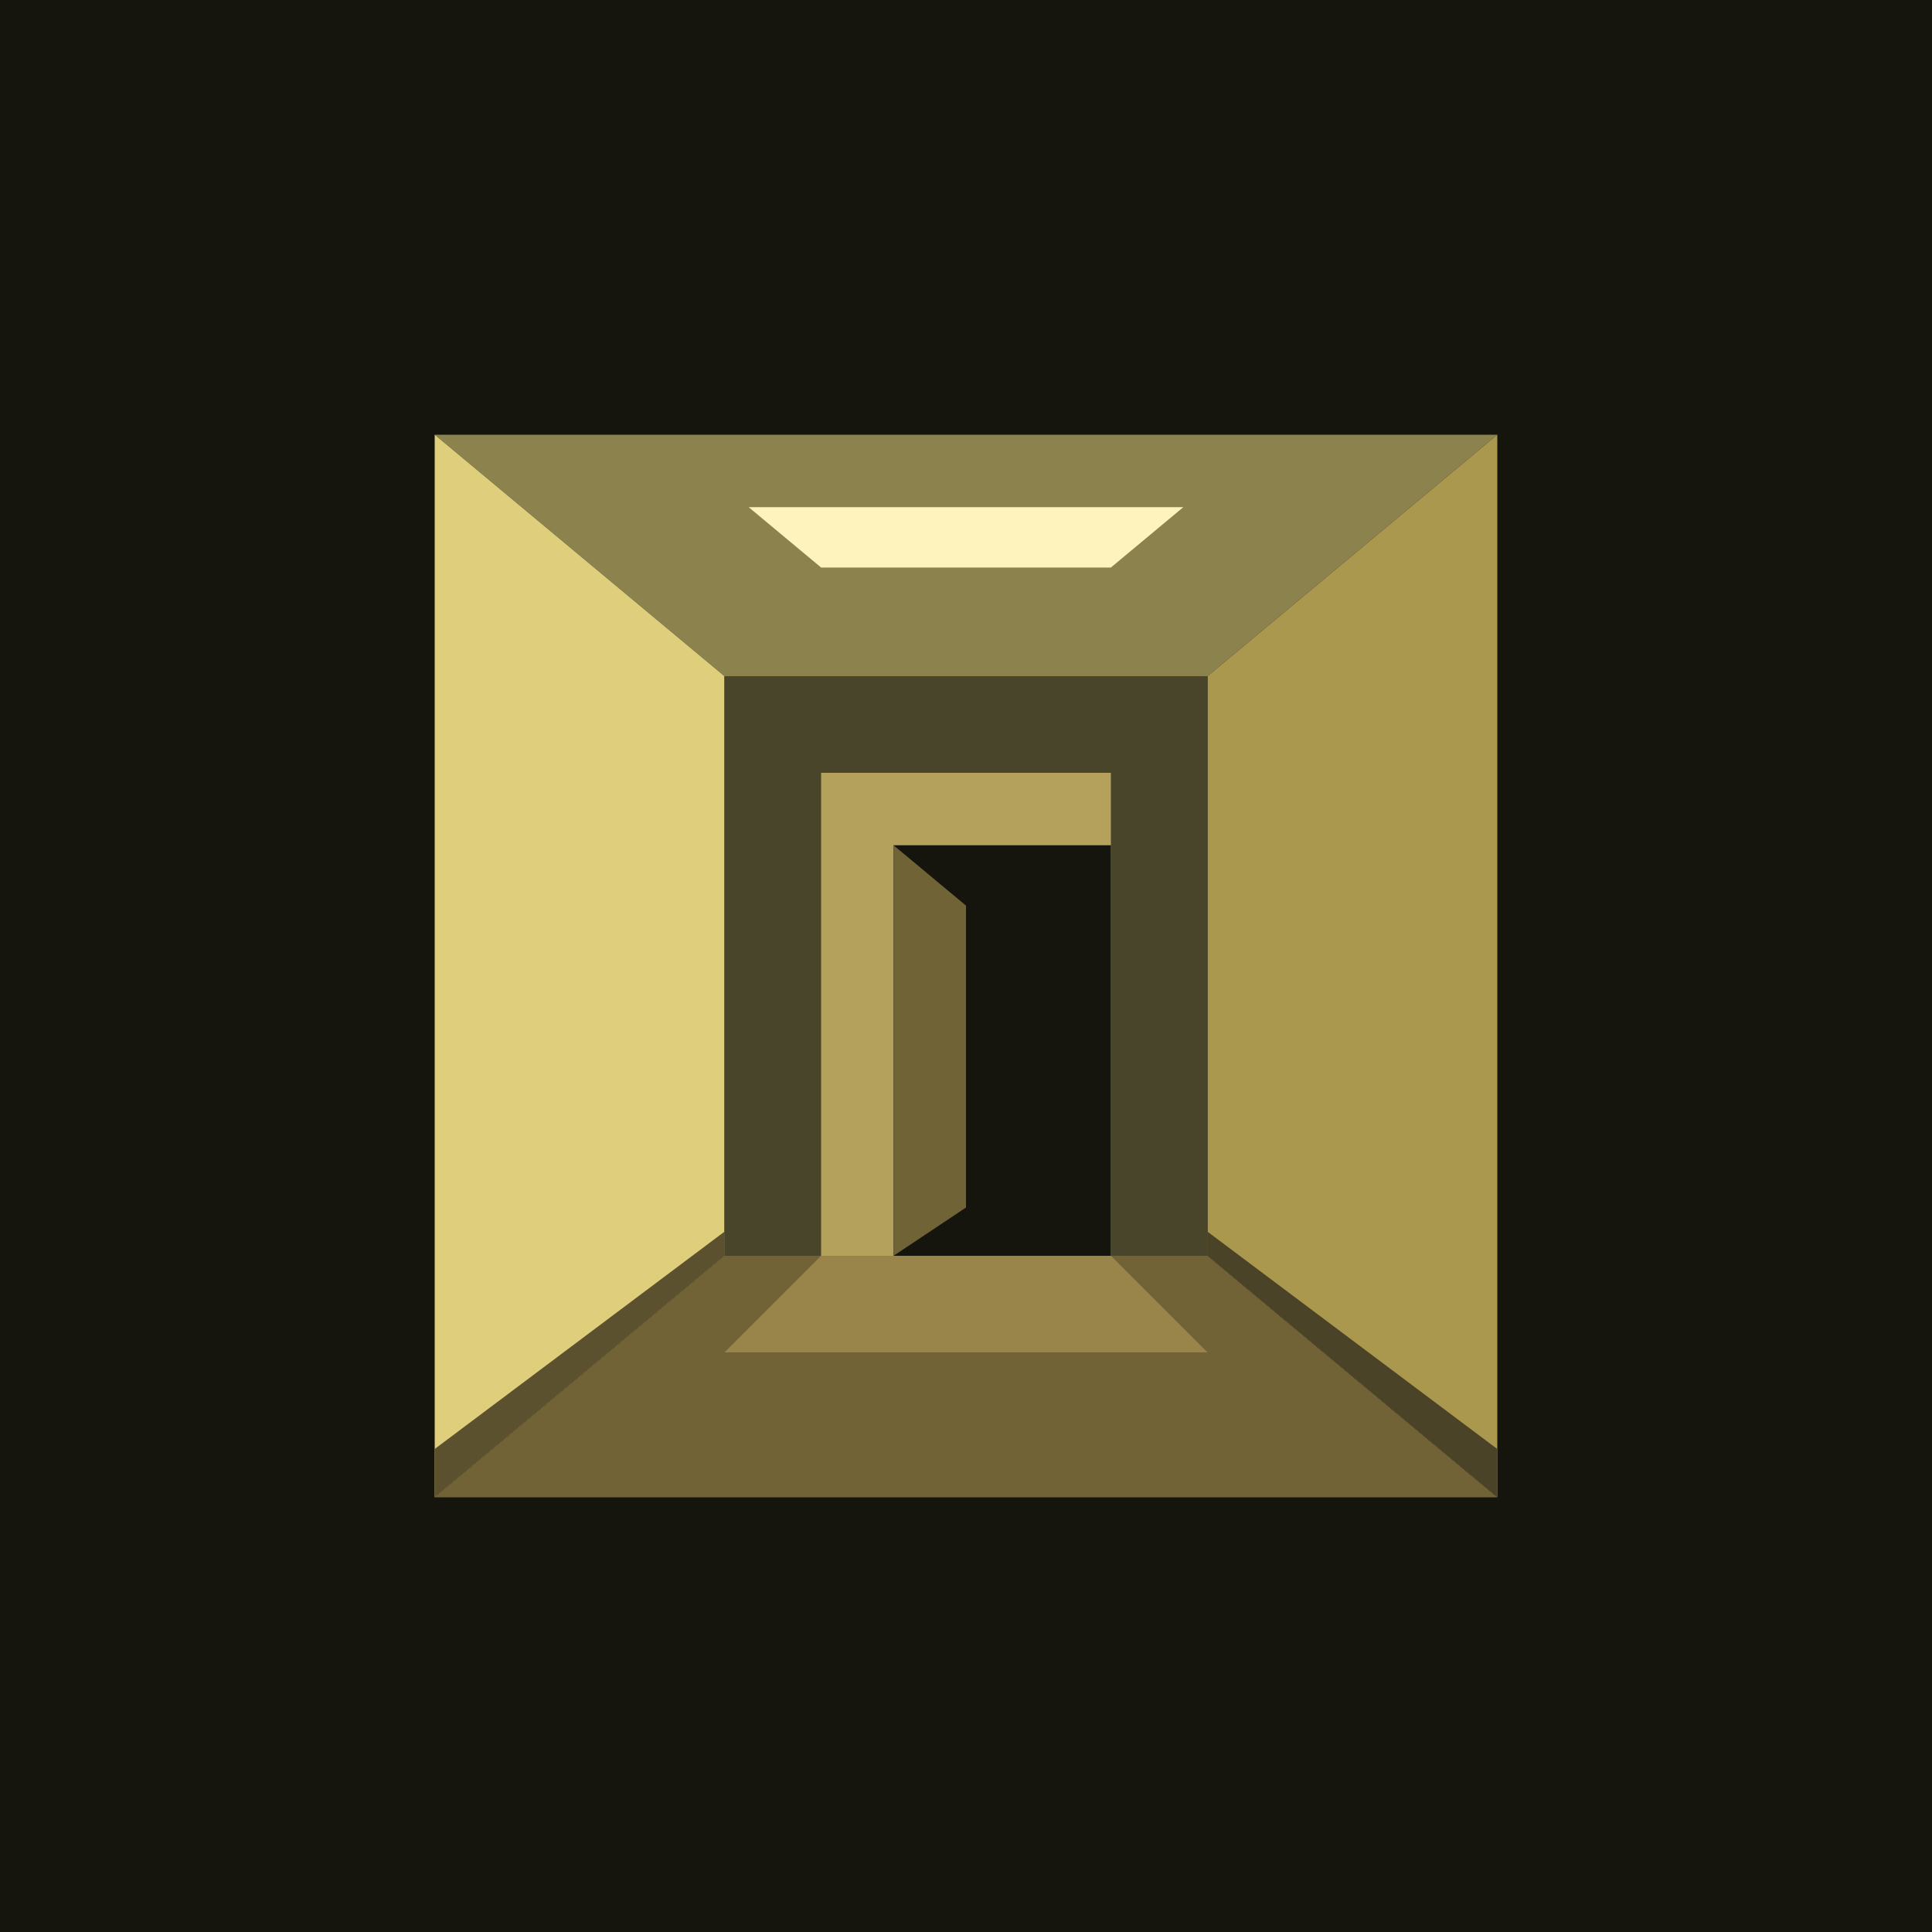
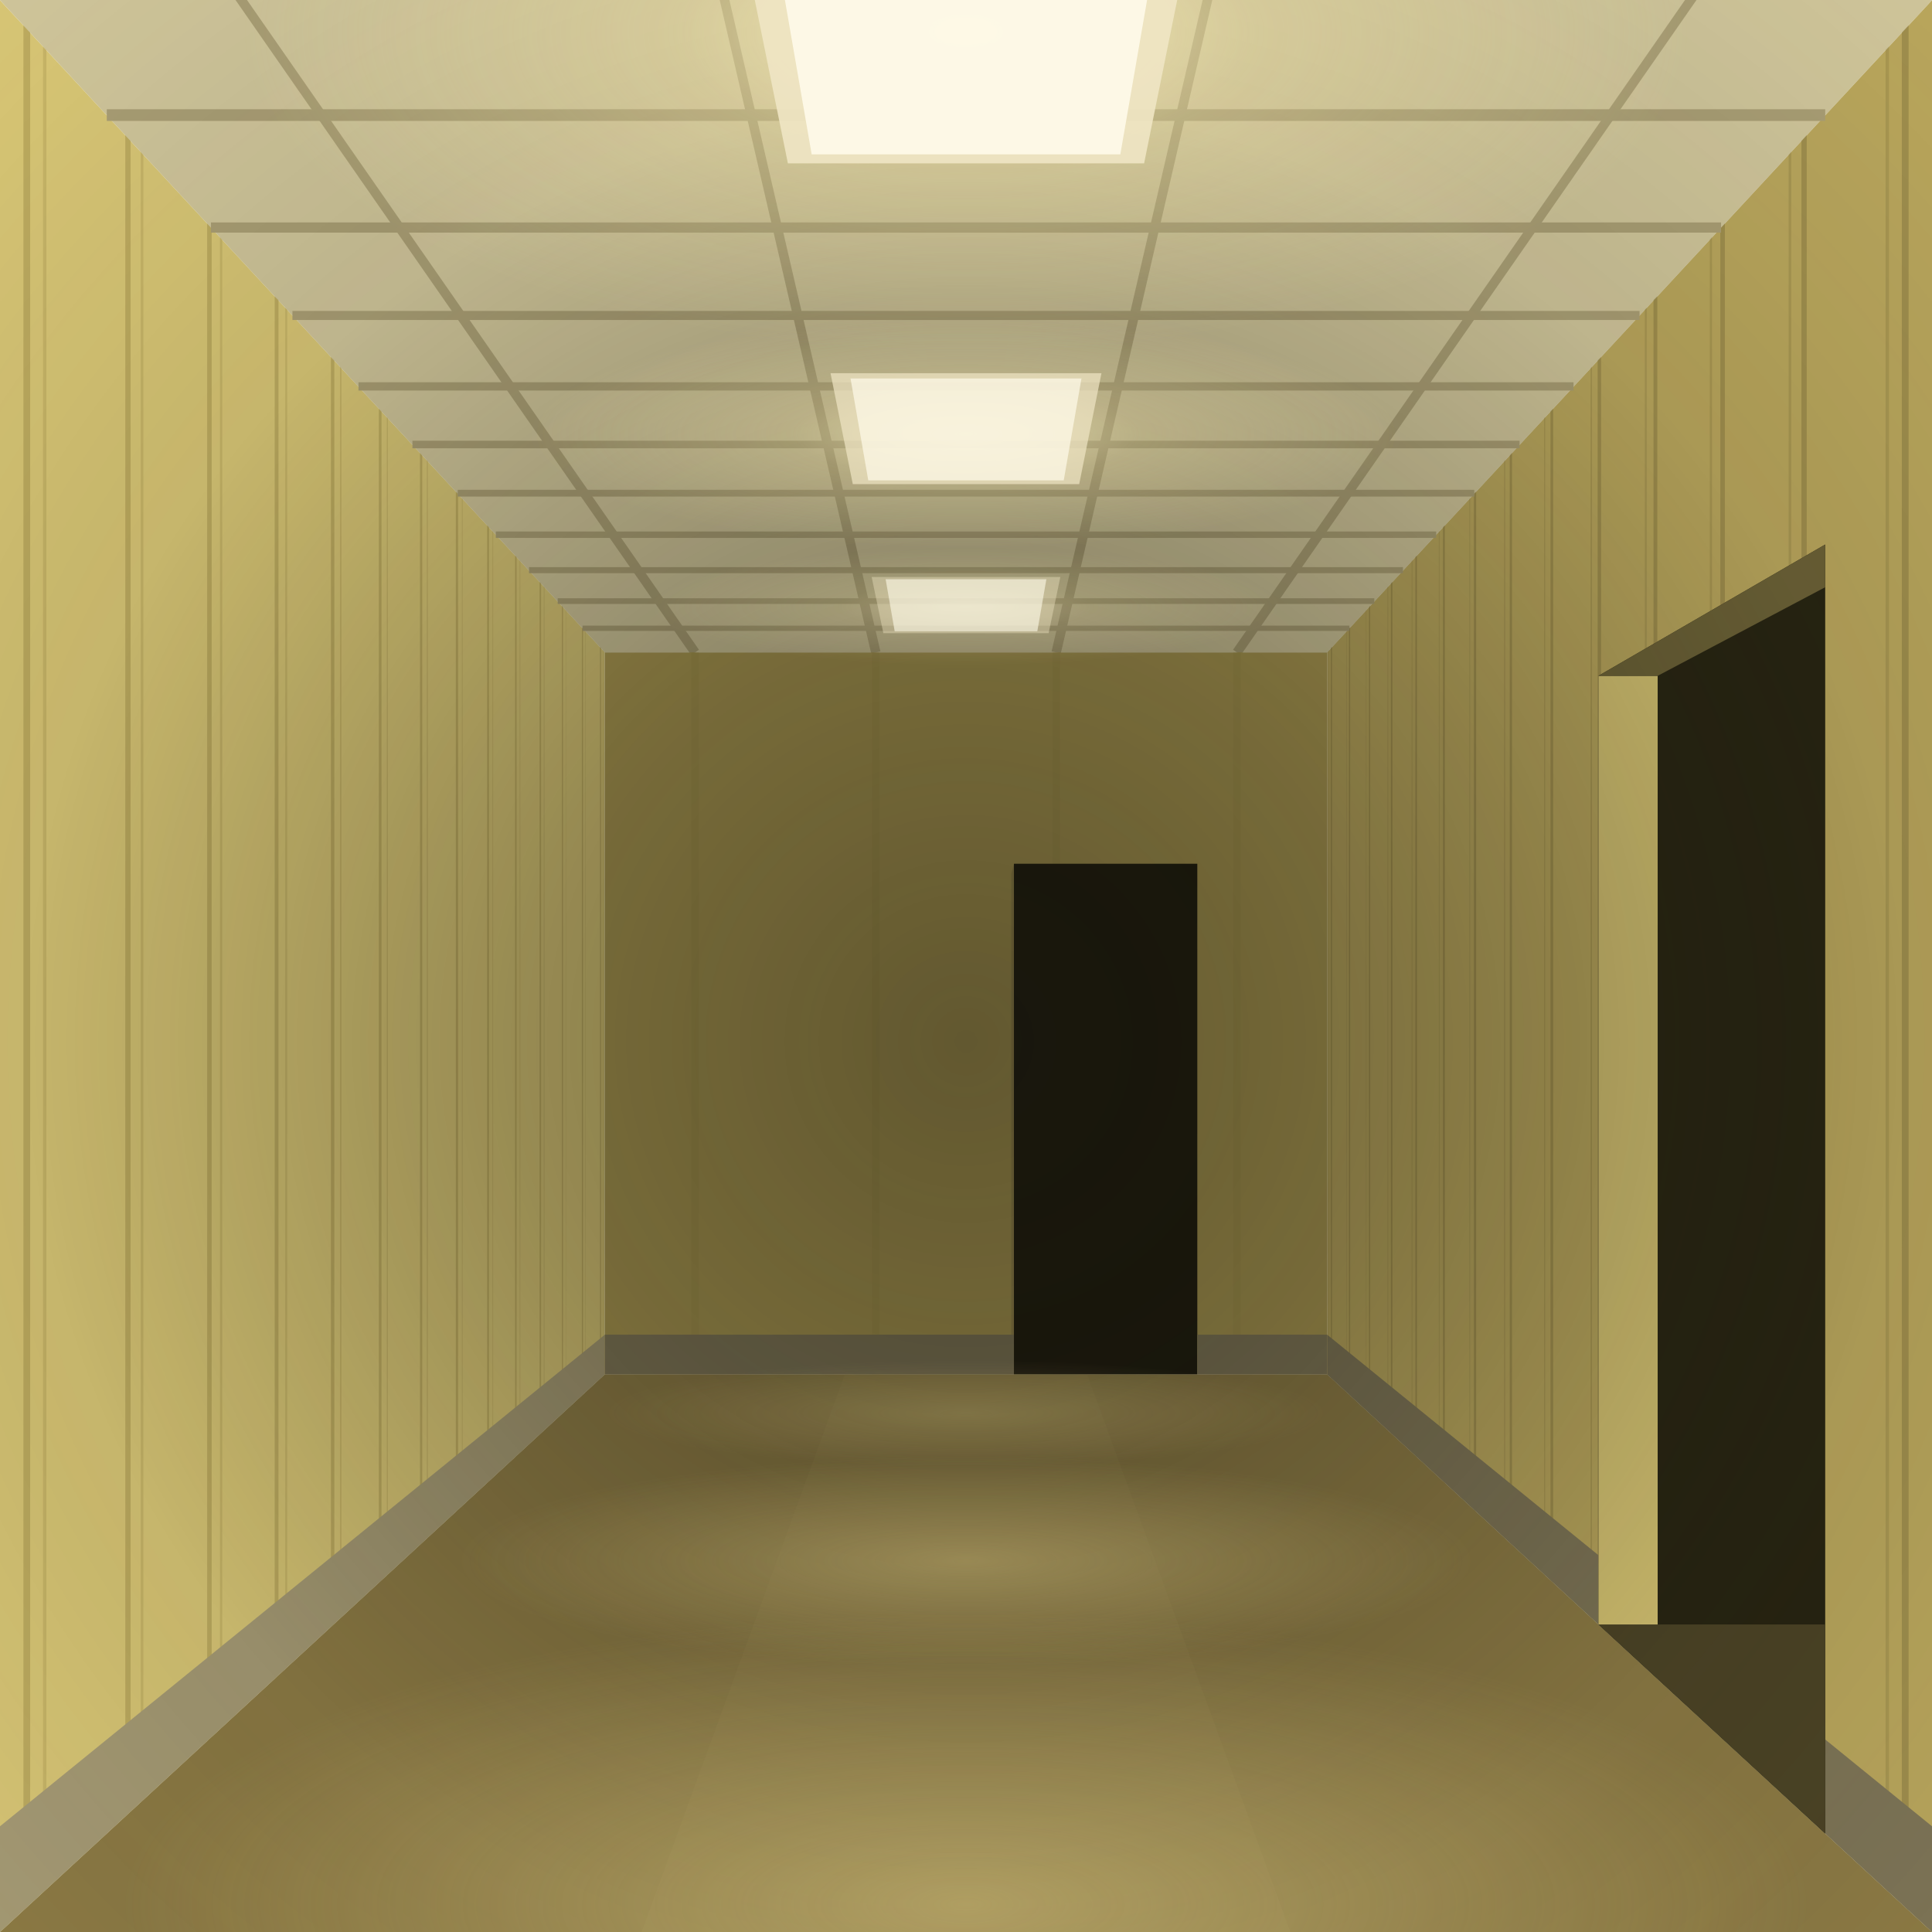
<svg xmlns="http://www.w3.org/2000/svg" viewBox="0 0 512 512" width="512" height="512">
-   <rect width="512" height="512" rx="0" fill="#15150e" />
-   <g id="corridor" transform="translate(256 256) scale(.8) translate(-256 -256)">
-     <path d="M80 80H432L336 160H176Z" fill="#8b824e" />
-     <path d="M80 80L176 160V352L80 432Z" fill="#dfce7b" />
-     <path d="M432 80L336 160V352L432 432Z" fill="#aa984e" />
-     <path d="M80 432L176 352H336L432 432Z" fill="#726336" />
-     <path d="M176 160H336V352H176Z" fill="#49452a" />
-     <path d="M208 192H304V352H208Z" fill="#b4a15b" />
-     <path d="M232 216H304V352H232Z" fill="#15150e" />
-     <path d="M232 216L256 236V336L232 352Z" fill="#706336" />
-     <path d="M208 352H304L336 384H176Z" fill="#99854a" />
-     <path d="M184 104H328L304 124H208Z" fill="#fff3bd" />
-     <path d="M80 416L176 344V352L80 432Z" fill="#5b512e" />
-     <path d="M432 416L336 344V352L432 432Z" fill="#4a4328" />
+   <defs>
+     <clipPath id="sideOpening">
+       <polygon points="483.7,144.3 423.6,179.1 423.6,430.5 483.7,485.9" />
+     </clipPath>
+     <radialGradient id="fog" cx="256" cy="276" r="382.8" gradientUnits="userSpaceOnUse">
+       <stop offset="0" stop-color="#1c1a10" stop-opacity=".5" />
+       <stop offset=".3" stop-color="#1c1a10" stop-opacity=".35" />
+       <stop offset=".65" stop-color="#1c1a10" stop-opacity=".1" />
+       <stop offset="1" stop-color="#1c1a10" stop-opacity="0" />
+     </radialGradient>
+     <radialGradient id="glow">
+       <stop stop-color="#fff6cc" stop-opacity=".9" />
+       <stop offset=".4" stop-color="#fff0b0" stop-opacity=".35" />
+       <stop offset="1" stop-color="#fff0b0" stop-opacity="0" />
+     </radialGradient>
+     <radialGradient id="pool">
+       <stop stop-color="#e8d58c" stop-opacity=".5" />
+       <stop offset="1" stop-color="#e8d58c" stop-opacity="0" />
+     </radialGradient>
+     <clipPath id="tile">
+       <rect width="512" height="512" rx="0" />
+     </clipPath>
+   </defs>
+   <g clip-path="url(#tile)">
+     <polygon points="-252.5,-272.2 764.5,-272.2 351.7,172.9 160.3,172.9" fill="#cfc59a" />
+     <polygon points="-252.5,-272.2 -252.5,744.8 160.3,364.2 160.3,172.9" fill="#d8c675" />
+     <polygon points="764.5,-272.2 764.5,744.8 351.7,364.2 351.7,172.9" fill="#b9a65c" />
+     <polygon points="-252.5,744.8 764.5,744.8 351.7,364.2 160.3,364.2" fill="#8c7a44" />
+     <polygon points="-228.6,-246.5 -221.9,-239.2 -221.9,716.5 -228.6,722.7" fill="#9c8a45" opacity="0.45" />
+     <polygon points="740.6,-246.5 733.9,-239.2 733.9,716.5 740.6,722.7" fill="#7f7039" opacity="0.45" />
+     <polygon points="-209.5,-225.8 -206.3,-222.4 -206.3,702.2 -209.5,705.1" fill="#9c8a45" opacity="0.28" />
+     <polygon points="721.5,-225.8 718.3,-222.4 718.3,702.2 721.5,705.1" fill="#7f7039" opacity="0.28" />
+     <polygon points="-136.4,-147 -132,-142.3 -132,633.7 -136.4,637.7" fill="#9c8a45" opacity="0.45" />
+     <polygon points="648.4,-147 644,-142.3 644,633.7 648.4,637.7" fill="#7f7039" opacity="0.45" />
+     <polygon points="-123.7,-133.4 -121.7,-131.2 -121.7,624.2 -123.7,626.1" fill="#9c8a45" opacity="0.28" />
+     <polygon points="635.7,-133.4 633.7,-131.2 633.7,624.2 635.7,626.1" fill="#7f7039" opacity="0.28" />
+     <polygon points="-73.7,-79.4 -70.5,-76 -70.5,577 -73.7,579.9" fill="#9c8a45" opacity="0.45" />
+     <polygon points="585.7,-79.4 582.5,-76 582.5,577 585.7,579.9" fill="#7f7039" opacity="0.45" />
+     <polygon points="-64.7,-69.7 -63.2,-68.1 -63.2,570.3 -64.7,571.6" fill="#9c8a45" opacity="0.28" />
+     <polygon points="576.7,-69.7 575.2,-68.1 575.2,570.3 576.7,571.6" fill="#7f7039" opacity="0.28" />
+     <polygon points="-28.2,-30.4 -25.9,-27.9 -25.9,535.9 -28.2,538" fill="#9c8a45" opacity="0.45" />
+     <polygon points="540.2,-30.4 537.9,-27.9 537.9,535.9 540.2,538" fill="#7f7039" opacity="0.45" />
+     <polygon points="-21.5,-23.2 -20.4,-22 -20.4,530.8 -21.5,531.9" fill="#9c8a45" opacity="0.28" />
+     <polygon points="533.5,-23.2 532.4,-22 532.4,530.8 533.5,531.9" fill="#7f7039" opacity="0.28" />
+     <polygon points="6.2,6.7 8,8.6 8,504.6 6.2,506.3" fill="#9c8a45" opacity="0.45" />
+     <polygon points="505.8,6.7 504,8.6 504,504.6 505.8,506.3" fill="#7f7039" opacity="0.45" />
+     <polygon points="11.4,12.3 12.3,13.2 12.3,500.7 11.4,501.5" fill="#9c8a45" opacity="0.28" />
+     <polygon points="500.6,12.3 499.7,13.2 499.7,500.7 500.6,501.5" fill="#7f7039" opacity="0.28" />
+     <polygon points="33.2,35.8 34.6,37.3 34.6,480.1 33.2,481.4" fill="#9c8a45" opacity="0.45" />
+     <polygon points="478.8,35.8 477.4,37.3 477.4,480.1 478.8,481.4" fill="#7f7039" opacity="0.45" />
+     <polygon points="37.3,40.2 38,41 38,477 37.3,477.6" fill="#9c8a45" opacity="0.28" />
+     <polygon points="474.7,40.2 474,41 474,477 474.7,477.6" fill="#7f7039" opacity="0.28" />
+     <polygon points="54.9,59.2 56.1,60.5 56.1,460.3 54.9,461.4" fill="#9c8a45" opacity="0.45" />
+     <polygon points="457.1,59.2 455.9,60.5 455.9,460.3 457.1,461.4" fill="#7f7039" opacity="0.45" />
+     <polygon points="58.3,62.8 58.9,63.5 58.9,457.7 58.3,458.3" fill="#9c8a45" opacity="0.28" />
+     <polygon points="453.7,62.8 453.1,63.5 453.1,457.7 453.7,458.3" fill="#7f7039" opacity="0.28" />
+     <polygon points="72.8,78.5 73.8,79.5 73.8,444 72.8,444.9" fill="#9c8a45" opacity="0.45" />
+     <polygon points="439.2,78.5 438.2,79.5 438.2,444 439.2,444.9" fill="#7f7039" opacity="0.45" />
+     <polygon points="75.6,81.5 76.1,82 76.1,441.9 75.6,442.3" fill="#9c8a45" opacity="0.28" />
+     <polygon points="436.4,81.5 435.9,82 435.9,441.9 436.4,442.3" fill="#7f7039" opacity="0.28" />
+     <polygon points="87.7,94.6 88.6,95.5 88.6,430.4 87.7,431.1" fill="#9c8a45" opacity="0.45" />
+     <polygon points="424.3,94.6 423.4,95.5 423.4,430.4 424.3,431.1" fill="#7f7039" opacity="0.45" />
+     <polygon points="90.1,97.1 90.5,97.6 90.5,428.6 90.1,428.9" fill="#9c8a45" opacity="0.28" />
+     <polygon points="421.9,97.1 421.5,97.6 421.5,428.6 421.9,428.9" fill="#7f7039" opacity="0.28" />
+     <polygon points="100.4,108.3 101.1,109 101.1,418.8 100.4,419.4" fill="#9c8a45" opacity="0.45" />
+     <polygon points="411.6,108.3 410.9,109 410.9,418.8 411.6,419.4" fill="#7f7039" opacity="0.45" />
+     <polygon points="102.5,110.5 102.8,110.8 102.8,417.2 102.5,417.6" fill="#9c8a45" opacity="0.28" />
+     <polygon points="409.5,110.5 409.2,110.8 409.2,417.2 409.5,417.6" fill="#7f7039" opacity="0.28" />
+     <polygon points="111.3,120 111.9,120.7 111.9,408.8 111.3,409.4" fill="#9c8a45" opacity="0.45" />
+     <polygon points="400.7,120 400.1,120.7 400.1,408.8 400.7,409.4" fill="#7f7039" opacity="0.45" />
+     <polygon points="113.1,121.9 113.4,122.2 113.4,407.5 113.1,407.7" fill="#9c8a45" opacity="0.28" />
+     <polygon points="398.9,121.9 398.6,122.2 398.6,407.5 398.9,407.7" fill="#7f7039" opacity="0.28" />
+     <polygon points="120.8,130.3 121.4,130.8 121.4,400.1 120.8,400.6" fill="#9c8a45" opacity="0.45" />
+     <polygon points="391.2,130.3 390.6,130.8 390.6,400.1 391.2,400.6" fill="#7f7039" opacity="0.45" />
+     <polygon points="122.4,131.9 122.6,132.2 122.6,399 122.4,399.2" fill="#9c8a45" opacity="0.28" />
+     <polygon points="389.6,131.9 389.4,132.2 389.4,399 389.6,399.2" fill="#7f7039" opacity="0.28" />
+     <polygon points="129.1,139.2 129.6,139.7 129.6,392.5 129.1,393" fill="#9c8a45" opacity="0.45" />
+     <polygon points="382.9,139.2 382.4,139.7 382.4,392.5 382.9,393" fill="#7f7039" opacity="0.45" />
+     <polygon points="130.5,140.7 130.7,140.9 130.7,391.5 130.5,391.7" fill="#9c8a45" opacity="0.28" />
+     <polygon points="381.5,140.7 381.3,140.9 381.3,391.5 381.5,391.7" fill="#7f7039" opacity="0.28" />
+     <polygon points="136.5,147.2 136.9,147.6 136.9,385.8 136.5,386.2" fill="#9c8a45" opacity="0.45" />
+     <polygon points="375.5,147.2 375.1,147.6 375.1,385.8 375.5,386.2" fill="#7f7039" opacity="0.45" />
+     <polygon points="137.7,148.4 137.9,148.7 137.9,384.9 137.7,385.1" fill="#9c8a45" opacity="0.28" />
+     <polygon points="374.3,148.4 374.1,148.7 374.1,384.9 374.3,385.1" fill="#7f7039" opacity="0.28" />
+     <polygon points="143,154.2 143.4,154.6 143.4,379.8 143,380.1" fill="#9c8a45" opacity="0.45" />
+     <polygon points="369,154.2 368.6,154.6 368.6,379.8 369,380.1" fill="#7f7039" opacity="0.45" />
+     <polygon points="144.1,155.4 144.3,155.6 144.3,379 144.1,379.1" fill="#9c8a45" opacity="0.28" />
+     <polygon points="367.9,155.4 367.7,155.6 367.7,379 367.9,379.1" fill="#7f7039" opacity="0.28" />
+     <polygon points="148.9,160.5 149.2,160.9 149.2,374.4 148.9,374.7" fill="#9c8a45" opacity="0.45" />
+     <polygon points="363.1,160.5 362.8,160.9 362.8,374.4 363.1,374.7" fill="#7f7039" opacity="0.45" />
+     <polygon points="149.9,161.6 150,161.8 150,373.7 149.9,373.8" fill="#9c8a45" opacity="0.28" />
+     <polygon points="362.1,161.6 362,161.8 362,373.7 362.1,373.8" fill="#7f7039" opacity="0.28" />
+     <polygon points="154.2,166.2 154.5,166.6 154.5,369.6 154.2,369.9" fill="#9c8a45" opacity="0.45" />
+     <polygon points="357.8,166.2 357.5,166.6 357.5,369.6 357.8,369.9" fill="#7f7039" opacity="0.45" />
+     <polygon points="155.1,167.2 155.2,167.3 155.2,368.9 155.1,369.1" fill="#9c8a45" opacity="0.28" />
+     <polygon points="356.9,167.2 356.8,167.3 356.8,368.9 356.9,369.1" fill="#7f7039" opacity="0.28" />
+     <polygon points="159,171.4 159.3,171.7 159.3,365.2 159,365.4" fill="#9c8a45" opacity="0.45" />
+     <polygon points="353,171.4 352.7,171.7 352.7,365.2 353,365.4" fill="#7f7039" opacity="0.45" />
+     <polygon points="159.8,172.3 159.9,172.4 159.9,364.6 159.8,364.7" fill="#9c8a45" opacity="0.28" />
+     <polygon points="352.2,172.3 352.1,172.4 352.1,364.6 352.2,364.7" fill="#7f7039" opacity="0.28" />
+     <path d="M-252.5,-272.2L764.5,-272.2" stroke="#a99e74" stroke-width="7" />
+     <path d="M-132.7,-143.1L644.7,-143.1" stroke="#a99e74" stroke-width="5.3" />
+     <path d="M-58.6,-63.2L570.6,-63.2" stroke="#a99e74" stroke-width="4.3" />
+     <path d="M-8.2,-8.8L520.2,-8.8" stroke="#a99e74" stroke-width="3.6" />
+     <path d="M28.3,30.5L483.7,30.5" stroke="#a99e74" stroke-width="3.1" />
+     <path d="M55.9,60.3L456.1,60.3" stroke="#a99e74" stroke-width="2.7" />
+     <path d="M77.5,83.6L434.5,83.6" stroke="#a99e74" stroke-width="2.4" />
+     <path d="M95,102.4L417,102.4" stroke="#a99e74" stroke-width="2.2" />
+     <path d="M109.3,117.8L402.7,117.8" stroke="#a99e74" stroke-width="2" />
+     <path d="M121.3,130.7L390.7,130.7" stroke="#a99e74" stroke-width="1.8" />
+     <path d="M131.4,141.7L380.6,141.7" stroke="#a99e74" stroke-width="1.7" />
+     <path d="M140.2,151.1L371.8,151.1" stroke="#a99e74" stroke-width="1.6" />
+     <path d="M147.8,159.3L364.2,159.3" stroke="#a99e74" stroke-width="1.5" />
+     <path d="M154.4,166.5L357.6,166.5" stroke="#a99e74" stroke-width="1.4" />
+     <path d="M-125.4,-272.2L184.2,172.9" stroke="#a99e74" stroke-width="2.5" />
+     <path d="M128.9,-272.2L232.1,172.9" stroke="#a99e74" stroke-width="2.5" />
+     <path d="M383.1,-272.2L279.9,172.9" stroke="#a99e74" stroke-width="2.5" />
+     <path d="M637.4,-272.2L327.8,172.9" stroke="#a99e74" stroke-width="2.5" />
+     <polygon points="-252.5,744.8 -252.5,689.2 160.3,353.7 160.3,364.2" fill="#a59a74" />
+     <polygon points="764.5,744.8 764.5,689.2 351.7,353.7 351.7,364.2" fill="#7d7456" />
+     <polygon points="85.2,744.8 426.8,744.8 288.1,364.2 223.9,364.2" fill="#9a874d" opacity=".3" />
+     <g clip-path="url(#sideOpening)">
+       <polygon points="483.7,144.3 423.6,179.1 423.6,430.5 483.7,485.9" fill="#262311" />
+       <polygon points="483.7,485.9 423.6,430.5 546.7,430.5 651,485.9" fill="#4b4325" />
+       <polygon points="423.6,179.1 439.3,179.1 439.3,430.5 423.6,430.5" fill="#d6c472" />
+       <polygon points="483.7,144.3 505.1,144.3 439.3,179.1 423.6,179.1" fill="#6b6136" />
+     </g>
+     <polygon points="160.3,172.9 351.7,172.9 351.7,364.2 160.3,364.2" fill="#a8964f" />
+     <path d="M184.2,172.9L184.2,364.2" stroke="#9c8a45" stroke-width="2" opacity=".35" />
+     <path d="M232.1,172.9L232.1,364.2" stroke="#9c8a45" stroke-width="2" opacity=".35" />
+     <path d="M279.9,172.9L279.9,364.2" stroke="#9c8a45" stroke-width="2" opacity=".35" />
+     <path d="M327.8,172.9L327.8,364.2" stroke="#9c8a45" stroke-width="2" opacity=".35" />
+     <polygon points="268.7,228.9 317.3,228.9 317.3,364.2 268.7,364.2" fill="#161409" />
+     <polygon points="268.7,228.9 268,231.5 268,359.4 268.7,364.2" fill="#94844a" />
+     <polygon points="160.3,353.7 268.7,353.7 268.7,364.2 160.3,364.2" fill="#7d7456" />
+     <polygon points="317.3,353.7 351.7,353.7 351.7,364.2 317.3,364.2" fill="#7d7456" />
+     <rect width="512" height="512" fill="url(#fog)" />
+     <ellipse cx="256" cy="504.9" rx="223.1" ry="77.5" fill="url(#pool)" opacity="0.9" />
+     <ellipse cx="256" cy="8.3" rx="194" ry="85.3" fill="url(#glow)" opacity="0.9" />
+     <polygon points="192.1,-39.1 319.9,-39.1 303.2,43.3 208.8,43.3" fill="#efe6c4" opacity="0.9" />
+     <polygon points="202,-34.7 310,-34.7 296.9,40.9 215.1,40.9" fill="#fffbea" opacity="0.9" />
+     <ellipse cx="256" cy="413.7" rx="134.2" ry="27.7" fill="url(#pool)" opacity="0.7" />
+     <ellipse cx="256" cy="115" rx="116.7" ry="30.4" fill="url(#glow)" opacity="0.7" />
+     <polygon points="220.1,98.9 291.9,98.9 286,128.3 226,128.3" fill="#efe6c4" opacity="0.7" />
+     <polygon points="225.4,100.3 286.6,100.3 281.9,127.3 230.1,127.3" fill="#fffbea" opacity="0.7" />
+     <ellipse cx="256" cy="374.5" rx="96" ry="14.1" fill="url(#pool)" opacity="0.4" />
+     <ellipse cx="256" cy="160.8" rx="83.5" ry="15.5" fill="url(#glow)" opacity="0.4" />
+     <polygon points="231,152.9 281,152.9 277.9,167.8 234.1,167.8" fill="#efe6c4" opacity="0.4" />
+     <polygon points="234.7,153.5 277.3,153.5 274.9,167.3 237.1,167.3" fill="#fffbea" opacity="0.6" />
  </g>
</svg>
